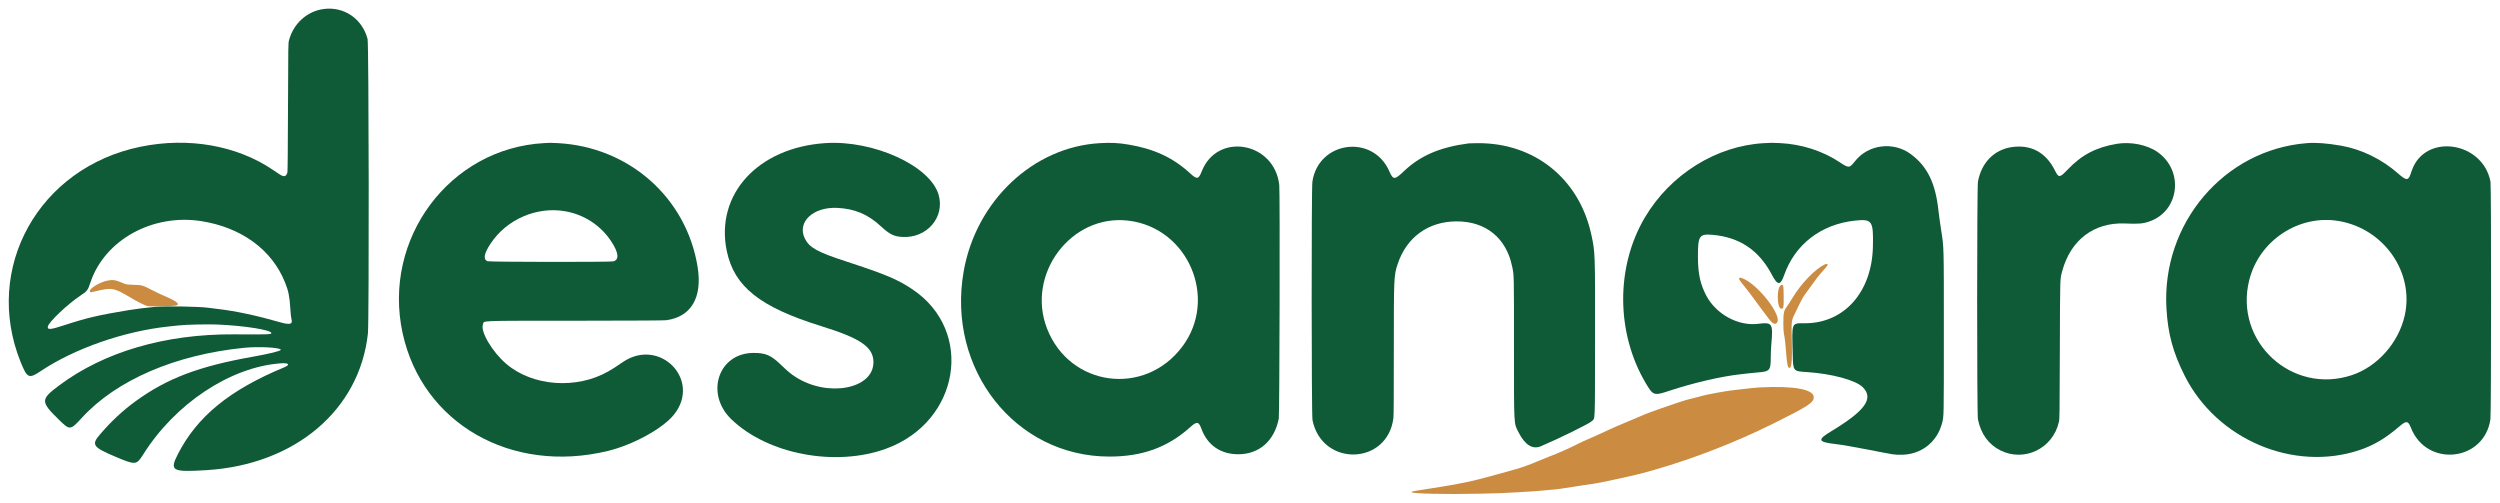
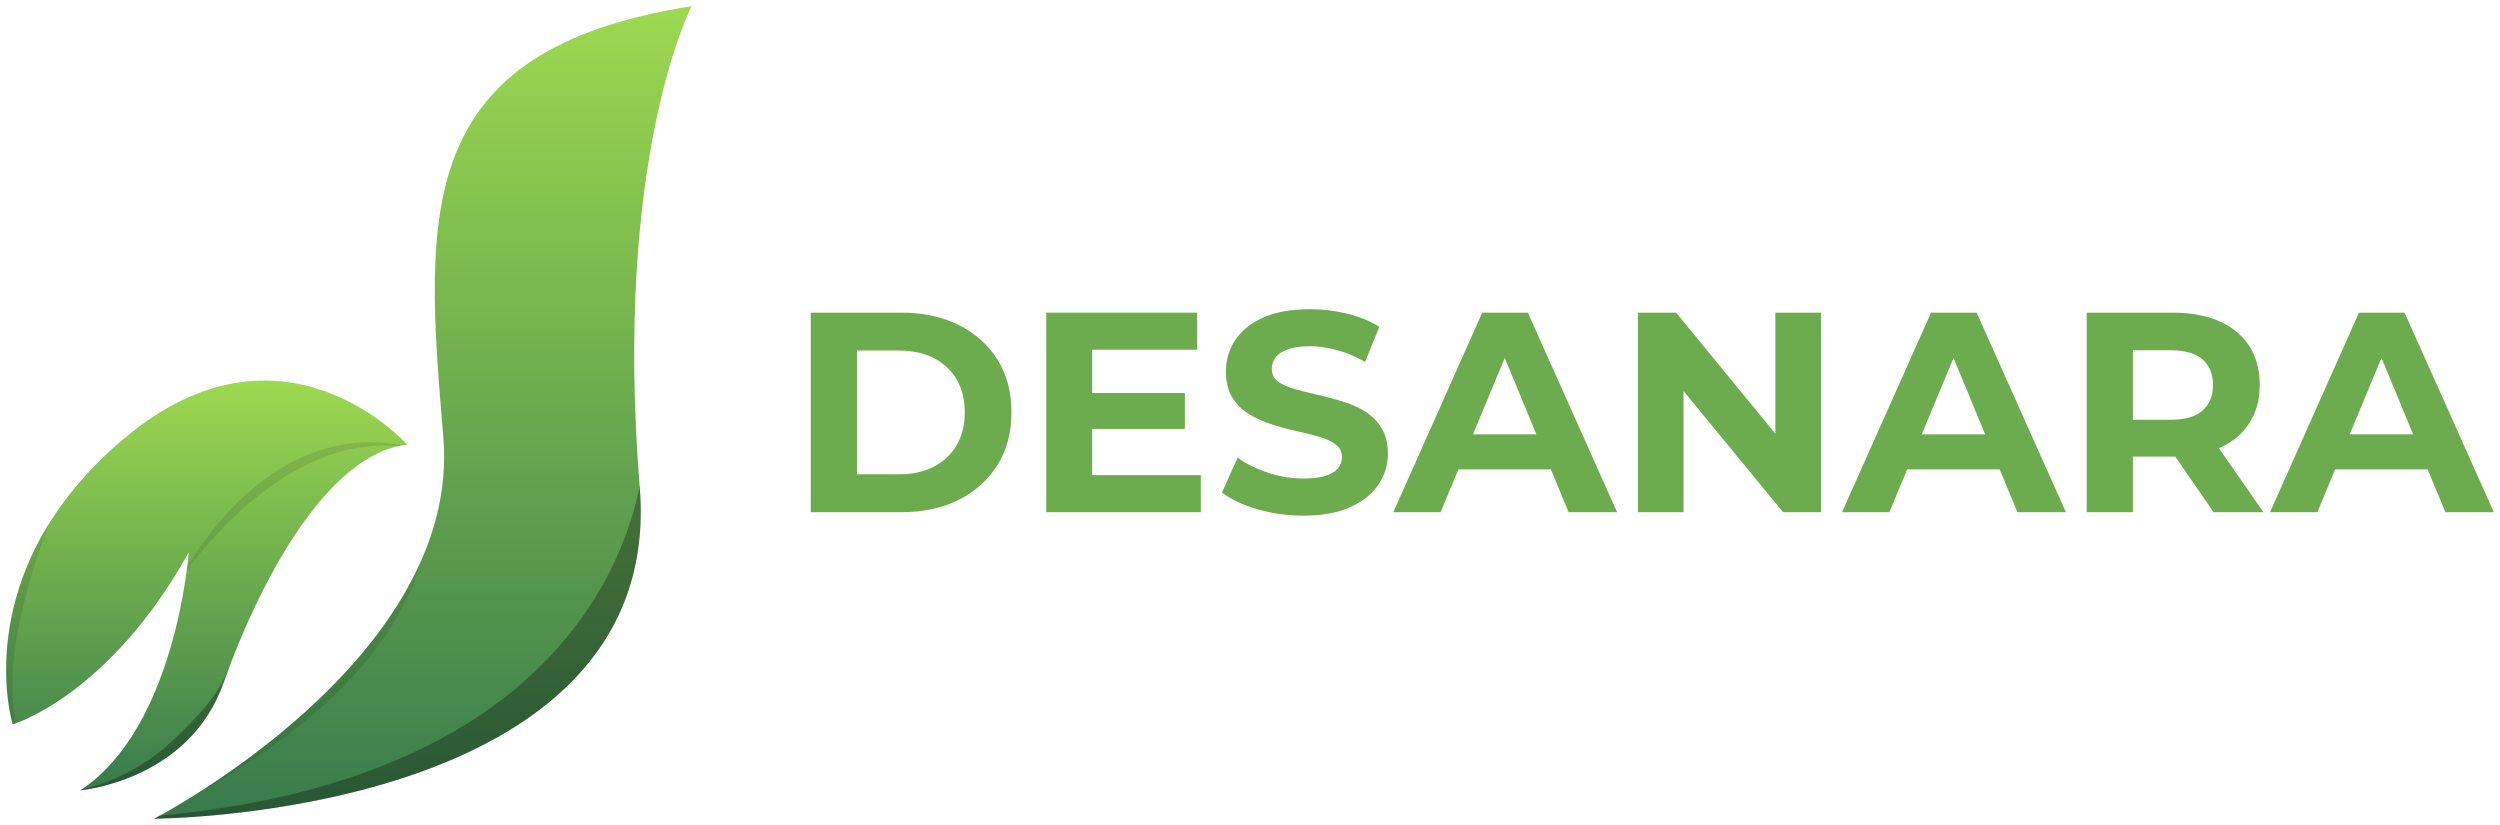
- <svg xmlns="http://www.w3.org/2000/svg" viewBox="5 4.5 1153 231.8" role="img" aria-label="Desanara">
-   <style>.ink{fill:#0F5A37}.sun{fill:#CB8B41}</style>
-   <g id="wordmark">
-     <path id="letter-d" class="ink" d="M154.08 8.68 C146.52 9.77 140.32 15.42 138.3 23.05 C137.93 24.42 137.93 24.42 137.83 53.92 C137.75 74.2 137.67 83.62 137.55 84.05 C136.98 86.02 135.92 86.25 133.83 84.83 C133.33 84.5 131.98 83.58 130.83 82.82 C114.1 71.53 91.85 67.65 69.82 72.17 C22.87 81.78 -2.95 128.18 14.53 171.5 C17.55 178.95 18.32 179.3 23.75 175.67 C39.28 165.27 62.17 157.27 82.58 155.1 C83.87 154.97 85.97 154.73 87.25 154.6 C90.83 154.2 100.45 153.98 105.2 154.17 C117.92 154.7 130.62 156.75 130.13 158.2 C129.95 158.75 128.22 158.8 112.83 158.7 C81.25 158.52 53.17 166.7 32.4 182.17 C23.63 188.7 23.62 189.7 32.1 198 C37.23 203.03 37.4 203.02 42.7 197.25 C58.68 179.78 85.85 168.07 117.67 164.9 C124.42 164.23 134.5 164.78 134.5 165.83 C134.5 166.37 129.28 167.65 121.62 169.02 C96.68 173.43 81.9 179.05 67.42 189.63 C61.48 193.95 56.02 199.08 50.93 205.08 C47.1 209.6 47.92 210.75 57.9 215 C67.48 219.07 67.93 219.05 71 214.17 C85.73 190.67 111.25 173.73 134.43 172.07 C138.27 171.78 139.02 172.7 136 173.95 C110.88 184.35 95.87 196.63 87 214.03 C83.1 221.68 84.32 222.33 100.42 221.32 C141.15 218.75 170.85 193.55 174.68 158.33 C175.27 152.98 175.12 24.77 174.53 22.5 C172.07 13.08 163.53 7.32 154.08 8.68ZM97.83 106.48 C116.35 109.4 130.38 119.65 136.42 134.67 C138.07 138.78 138.52 141 138.92 147.05 C139.05 149.23 139.25 151.1 139.4 151.58 C140.17 154.05 138.77 154.45 134.08 153.1 C123.42 150.03 113.65 147.95 105.5 147 C103.98 146.82 101.9 146.57 100.87 146.42 C96.75 145.87 81.12 145.6 76.67 146 C72.83 146.35 67.42 147.02 64.42 147.52 C50.68 149.77 45.05 151.08 34.83 154.43 C28.27 156.58 26.83 156.7 27.05 155.15 C27.32 153.17 36.08 144.83 42.13 140.8 C45.27 138.73 45.47 138.45 46.75 134.65 C53.35 115.12 75.4 102.97 97.83 106.48Z" />
-     <path id="letter-e" class="ink" d="M256 70.5 C212.38 72.82 181.23 114.62 190.68 158.13 C199.75 199.75 240.72 223.28 285.33 212.48 C297.02 209.65 310.7 202.13 315.83 195.72 C328.63 179.75 309.28 159.9 292.23 171.5 C288.68 173.92 287.62 174.62 285.58 175.77 C270.92 184.15 250.72 182.7 238.57 172.38 C232.02 166.83 226.42 157.32 227.75 154.07 C228.5 152.28 224.12 152.45 270.3 152.42 C300.23 152.38 311.28 152.32 312.33 152.18 C323.78 150.6 329 141.73 326.75 127.67 C321.63 95.67 295.07 72.18 262.1 70.5 C260.43 70.42 258.9 70.35 258.67 70.37 C258.43 70.38 257.23 70.43 256 70.5ZM265.58 101.92 C274.35 103.43 281.95 108.38 286.82 115.7 C290.28 120.9 290.7 124.22 287.98 125.03 C286.73 125.42 230.63 125.35 229.8 124.97 C227.73 124.03 228.23 121.4 231.38 116.67 C238.75 105.63 252.62 99.65 265.58 101.92Z" />
-     <path id="letter-s" class="ink" d="M385.67 70.5 C354.53 72.55 334.8 94.15 340.18 120.23 C343.6 136.7 355.47 146.13 383.78 154.92 C402.02 160.58 407.83 164.6 407.83 171.57 C407.83 183.97 386.68 187.92 371.83 178.3 C369.73 176.95 368.1 175.58 365.37 172.93 C360.57 168.3 358.18 167.25 352.5 167.27 C336.27 167.32 330.05 186.1 342.35 197.92 C359.17 214.08 390.43 219.97 413.82 211.38 C447.65 198.95 454.5 157.22 425.88 137.98 C418.98 133.35 413.57 131.07 395.25 125.08 C381.9 120.73 378.25 118.7 376.18 114.48 C372.48 106.92 380.02 99.83 391.17 100.38 C399.28 100.78 405.27 103.32 411.33 108.92 C415.25 112.55 417.25 113.53 421.1 113.78 C432.42 114.48 440.87 104.72 437.9 94.37 C434.07 80.98 407.9 69.03 385.67 70.5Z" />
-     <path id="letter-a1" class="ink" d="M512.32 70.52 C481.6 72.2 455.12 97.13 449.43 129.75 C441.57 174.78 473.23 215.03 516.58 215.07 C531.83 215.08 543.5 210.85 553.92 201.52 C557 198.73 557.85 198.85 559.07 202.2 C561.85 209.8 567.92 214 576.08 214 C585.75 214 592.73 207.85 594.78 197.55 C595.13 195.72 595.35 92.85 595 89.78 C592.72 69.87 566.35 65.3 559.22 83.58 C557.78 87.27 557.07 87.37 553.78 84.35 C546.02 77.22 537.23 73.13 525.43 71.17 C520.87 70.4 517.42 70.23 512.32 70.52ZM525.33 106.25 C552.98 109.48 566.98 142.18 550.23 164.42 C532.87 187.5 498.37 182.88 487.92 156.1 C478.1 130.97 498.98 103.15 525.33 106.25Z" />
-     <path id="letter-n" class="ink" d="M682.42 70.62 C669.08 72.37 659.98 76.3 652.38 83.55 C648.22 87.53 647.52 87.53 645.78 83.55 C638.17 66.12 613 69.52 610.27 88.35 C609.8 91.63 609.85 195.83 610.32 198.23 C614.67 219.95 644.98 219.17 647.65 197.25 C647.78 196.22 647.83 186.9 647.83 167.25 C647.83 132.13 647.85 131.63 649.58 126.35 C653.65 113.93 663.75 106.6 676.83 106.6 C690.27 106.58 699.7 114.25 702.4 127.4 C703.28 131.63 703.25 130.22 703.25 164.67 C703.25 201.72 703.13 199.47 705.33 203.83 C708.3 209.73 711.83 211.93 715.67 210.3 C723.92 206.8 737.97 199.9 739.08 198.78 C740.75 197.12 740.58 201.05 740.63 161.92 C740.68 120.6 740.7 121 738.92 112.72 C733.35 86.95 712.72 70.35 686.5 70.53 C684.53 70.53 682.7 70.58 682.42 70.62Z" />
-     <path id="letter-a2" class="ink" d="M818.58 70.52 C796.55 71.72 775.35 84.93 763.62 104.78 C750.1 127.65 750.3 158.18 764.1 181.35 C767.48 187.02 767.78 187.1 775.25 184.62 C785.83 181.12 798.92 178.08 807.25 177.17 C808.17 177.07 809.78 176.88 810.83 176.75 C811.88 176.62 814.13 176.38 815.83 176.25 C821.27 175.82 821.67 175.33 821.67 169.22 C821.67 167.63 821.78 165.02 821.93 163.38 C822.8 153.58 822.45 153.03 815.83 153.85 C806.62 154.97 796.48 149.45 791.93 140.83 C789.1 135.43 788.08 130.62 788.08 122.58 C788.08 113.27 788.75 112.28 794.8 112.8 C807.3 113.88 816.28 119.93 822.2 131.23 C824.82 136.23 826.13 136.27 827.85 131.4 C832.82 117.2 844.9 107.9 860.5 106.25 C868.47 105.4 869.07 106.28 868.78 118.42 C868.28 139.13 855.63 153.47 837.75 153.58 C831 153.62 831.42 152.65 831.8 167.93 C831.98 175.77 831.93 175.7 838.37 176.1 C849.82 176.85 860.85 179.83 864.1 183.07 C869.32 188.3 865.27 193.93 849.33 203.55 C843.12 207.3 843.45 208.35 851.17 209.25 C854.42 209.63 859.55 210.52 866.33 211.83 C879.5 214.4 878.4 214.23 881.83 214.23 C890.93 214.22 898.33 208.52 900.67 199.7 C901.52 196.55 901.5 197.55 901.5 158 C901.5 116.8 901.55 118.97 900.25 110.6 C899.75 107.38 899.2 103.3 899 101.53 C897.63 88.87 893.85 81.17 886.22 75.55 C878.18 69.62 866.58 71.1 860.5 78.88 C857.95 82.1 857.68 82.12 853.47 79.32 C845.62 74.1 835.87 70.98 826 70.5 C822.43 70.32 822 70.33 818.58 70.52Z" />
-     <path id="letter-r" class="ink" d="M981.3 70.83 C971.67 72.45 965.1 75.9 958.53 82.78 C954.88 86.58 954.48 86.62 952.72 83.1 C948.58 74.8 941.73 71.08 932.92 72.33 C924.73 73.5 918.88 79.45 917.23 88.25 C916.75 90.8 916.73 195.55 917.22 197.9 C918.58 204.6 922.12 209.48 927.58 212.22 C938.62 217.73 951.75 211.38 954.53 199.22 C954.9 197.58 954.9 197.58 955 166 C955.12 131.35 955.05 133.4 956.1 129.5 C959.98 115.18 970.73 107.02 984.92 107.57 C991.32 107.83 993.27 107.68 996.18 106.68 C1010.12 101.97 1012.4 83.33 1000.1 74.65 C995.38 71.3 987.72 69.75 981.3 70.83Z" />
-     <path id="letter-a3" class="ink" d="M1068.92 70.52 C1030.72 73.52 1001.82 107.58 1004.17 146.85 C1004.85 158.5 1007.17 167 1012.52 177.68 C1027.28 207.2 1062.87 222.32 1093.35 212.03 C1099.83 209.85 1105.3 206.58 1111.65 201.12 C1114.8 198.42 1115.63 198.52 1116.92 201.78 C1124.15 220.23 1150.72 217.42 1153.58 197.88 C1153.97 195.27 1153.98 90.37 1153.62 88.33 C1150.13 69.72 1123.55 65.77 1117.4 82.95 C1117.15 83.67 1116.8 84.65 1116.63 85.13 C1115.63 87.85 1114.67 87.75 1111 84.52 C1103.52 77.92 1094.13 73.33 1084.67 71.68 C1078.33 70.57 1073.1 70.18 1068.92 70.52ZM1083.92 106.48 C1104.62 110.15 1118.48 130.15 1114.07 149.97 C1111.25 162.55 1101.53 173.55 1089.72 177.5 C1061.98 186.75 1035.23 162 1042.35 133.67 C1046.97 115.27 1065.42 103.2 1083.92 106.48Z" />
+ <svg xmlns="http://www.w3.org/2000/svg" viewBox="217.87 230.64 406.14 134.00" role="img" aria-label="Desanara">
+   <defs>
+     <linearGradient id="dsn-g1" x1="0" y1="231.64" x2="0" y2="363.64" gradientUnits="userSpaceOnUse">
+       <stop offset="0" stop-color="#9dd950" />
+       <stop offset="1" stop-color="#387b4c" />
+     </linearGradient>
+     <linearGradient id="dsn-g2" x1="0" y1="292.46" x2="0" y2="359.04" gradientUnits="userSpaceOnUse">
+       <stop offset="0" stop-color="#9dd950" />
+       <stop offset="1" stop-color="#387b4c" />
+     </linearGradient>
+     <clipPath id="dsn-c1">
+       <path d="m330.23,231.64s-12.77,24.51-8.43,78.13-78.89,53.87-78.89,53.87c0,0,50.04-25.79,46.98-62.04s-5.11-62.81,40.34-69.96Z" />
+     </clipPath>
+     <clipPath id="dsn-c2">
+       <path d="m284.02,302.87s-20.17-22.72-45.96-1.02c-25.79,21.7-18.13,46.47-18.13,46.47,0,0,15.57-4.54,28.6-27.93,0,0-2.04,28.44-17.62,38.65,0,0,17.62-1.53,23.23-17.36,5.62-15.83,16.6-37.28,29.87-38.81Z" />
+     </clipPath>
+   </defs>
+   <g id="mark">
+     <path id="leaf-tall" fill="url(#dsn-g1)" d="m330.23,231.64s-12.77,24.51-8.43,78.13-78.89,53.87-78.89,53.87c0,0,50.04-25.79,46.98-62.04s-5.11-62.81,40.34-69.96Z" />
+     <g clip-path="url(#dsn-c1)">
+       <path opacity=".3" d="m322.74,301.62s1.36,56.97-85.45,62.02l1.02,8.45,102.13-.68-17.7-69.79Z" />
+       <path opacity=".1" d="m281.78,294.40s30.52,39.01-49.38,73.79c-79.89,34.78,2.6-4.34,2.6-4.34l18.83-13.19,15.35-21.48,12.59-34.79Z" />
+     </g>
+     <path id="leaf-small" fill="url(#dsn-g2)" d="m284.02,302.87s-20.17-22.72-45.96-1.02c-25.79,21.7-18.13,46.47-18.13,46.47,0,0,15.57-4.54,28.6-27.93,0,0-2.04,28.44-17.62,38.65,0,0,17.62-1.53,23.23-17.36,5.62-15.83,16.6-37.28,29.87-38.81Z" />
+     <g clip-path="url(#dsn-c2)">
+       <path opacity=".1" d="m284.95,303.49s-21.45-8.25-38.47,22.26c0,0,16.85-26.51,38.47-22.26Z" />
+       <path opacity=".3" d="m226.25,359.56c3.73-.12,7.45-1.16,10.83-2.69s6.5-3.65,9.18-6.23c3.43-3.3,6.89-6.77,8.65-11.15s5.46-8.34,8.81-11.21c1.68-1.44,3.8-1.24,5.65-2.46.38-.25,1.88-.84,2.07-1.26,0,0-6.34,13.58-6.34,13.58l-23.19,20.9-15.67.52Z" />
+       <path opacity=".1" d="m229.63,306.64s-14.81,30.64-7.91,44.94l-17.36-14.3,25.28-30.64Z" />
+     </g>
  </g>
-   <g id="mark-hill">
-     <path id="hill" class="sun" d="M54.42 133.95 C50.45 134.78 45.5 138.07 46.57 139.13 C46.82 139.38 47 139.37 48.97 138.87 C56.42 137 57.68 137.22 65 141.63 C68.03 143.47 71.7 145.32 73 145.67 C73.95 145.93 84.95 145.73 86.13 145.45 C88.35 144.9 86.53 143.4 80.67 140.92 C79.43 140.4 76.9 139.2 75.05 138.25 C70.67 136 70.65 135.98 66.58 135.85 C63.25 135.73 63.25 135.73 61.75 135.08 C58.17 133.57 57.02 133.38 54.42 133.95Z" />
-   </g>
-   <g id="sprout">
-     <path id="sprout-leaf-left" class="sun" d="M807.25 132.73 C806.77 133.08 807 133.43 809.98 137.15 C811.42 138.95 813.2 141.28 813.93 142.33 C814.65 143.38 815.82 144.97 816.5 145.83 C817.2 146.7 818.5 148.47 819.42 149.73 C822.1 153.48 823.15 154.32 824.23 153.6 C828.02 151.13 815.23 134.68 807.9 132.6 C807.72 132.55 807.42 132.6 807.25 132.73Z" />
-     <path id="sprout-stem" class="sun" d="M826.15 136.23 C824.43 137.4 824.53 146.12 826.27 146.78 C827.52 147.25 827.72 146.43 827.63 141 C827.57 135.6 827.48 135.33 826.15 136.23Z" />
-     <path id="sprout-leaf-right" class="sun" d="M846.42 126.55 C842.13 128.58 835.7 135.25 831.83 141.67 C830.82 143.37 829.57 145.3 829.07 145.97 C827.68 147.8 827.47 148.9 827.48 153.7 C827.5 156.82 827.6 157.97 828.08 160.33 C828.22 161.02 828.48 163.6 828.67 166.08 C829.17 172.63 829.48 174.17 830.35 174.17 C831.3 174.17 831.6 170.72 831.4 162.17 C831.15 152.62 831.17 152.45 832.62 149.5 C833.27 148.17 834.4 145.83 835.13 144.3 C836.2 142.12 836.82 141.1 838.03 139.47 C838.9 138.35 840.52 136.13 841.63 134.57 C843.5 131.93 844.23 131.05 846.87 128.12 C848.38 126.43 848.17 125.73 846.42 126.55Z" />
-   </g>
-   <g id="swoosh">
-     <path id="swoosh-path" class="sun" d="M816.83 183.17 C815.5 183.23 813.15 183.45 811.58 183.63 C810.03 183.83 808.23 184.03 807.58 184.08 C801.93 184.58 792.37 186.3 788 187.6 C786.93 187.9 785.33 188.32 784.42 188.5 C782.92 188.8 775.85 191.12 770.33 193.1 C769.18 193.52 767.2 194.23 765.92 194.7 C764.63 195.17 762.05 196.22 760.17 197.05 C758.28 197.87 755.33 199.12 753.58 199.83 C751.85 200.53 749.18 201.7 747.67 202.4 C743.03 204.58 739.5 206.17 737.47 207.02 C736.4 207.45 734.48 208.35 733.2 208.98 C728.03 211.57 723.38 213.63 719.6 215.03 C718.6 215.4 716.2 216.37 714.27 217.2 C710.02 219.02 707 220.08 703.33 221.1 C701.82 221.52 699.17 222.25 697.42 222.75 C688.42 225.28 682.97 226.63 678.58 227.42 C677.85 227.53 676.53 227.8 675.67 227.98 C674.8 228.17 672.32 228.58 670.17 228.92 C656.03 231.1 656 231.12 656 231.48 C656 232.2 671.92 232.55 688.05 232.18 C696.27 232 698.82 231.9 705.58 231.5 C712.57 231.08 714.17 230.97 715.55 230.82 C716.35 230.73 718.33 230.55 719.97 230.43 C722.92 230.2 726.58 229.7 731.17 228.92 C732.5 228.68 734.22 228.42 735 228.33 C737.68 228 741.92 227.32 744.25 226.83 C750.67 225.48 752.28 225.13 754.67 224.58 C756.08 224.25 758.23 223.75 759.42 223.48 C761.88 222.92 762.55 222.75 768.17 221.13 C785.85 216.1 805.52 208.45 822.58 199.98 C839 191.82 841.5 190.2 841.5 187.7 C841.5 184.05 832.43 182.38 816.83 183.17Z" />
+   <g id="wordmark" fill="#6cac4e">
+     <path id="letter-d" d="M349.58 313.85V281.43H364.31Q369.59 281.43 373.62 283.44Q377.65 285.46 379.92 289.07Q382.19 292.68 382.19 297.64Q382.19 302.55 379.92 306.18Q377.65 309.82 373.62 311.84Q369.59 313.85 364.31 313.85ZM357.09 307.69H363.94Q367.19 307.69 369.57 306.46Q371.96 305.23 373.28 302.96Q374.6 300.7 374.6 297.64Q374.6 294.53 373.28 292.29Q371.96 290.04 369.57 288.81Q367.19 287.59 363.94 287.59H357.09Z" />
+     <path id="letter-e" d="M387.84 313.85V281.43H412.35V287.45H395.3V307.83H412.95V313.85ZM394.75 300.32V294.49H410.36V300.32Z" />
+     <path id="letter-s" d="M429.58 314.41Q425.69 314.41 422.12 313.36Q418.56 312.32 416.38 310.65L418.93 305Q421.01 306.49 423.86 307.43Q426.71 308.38 429.63 308.38Q431.85 308.38 433.22 307.94Q434.58 307.5 435.23 306.72Q435.88 305.93 435.88 304.91Q435.88 303.61 434.86 302.85Q433.84 302.08 432.17 301.6Q430.51 301.11 428.49 300.67Q426.48 300.23 424.46 299.58Q422.45 298.93 420.78 297.92Q419.11 296.9 418.07 295.23Q417.03 293.56 417.03 290.97Q417.03 288.19 418.53 285.9Q420.04 283.6 423.07 282.24Q426.11 280.87 430.69 280.87Q433.75 280.87 436.71 281.59Q439.68 282.31 441.95 283.74L439.63 289.44Q437.36 288.14 435.09 287.52Q432.82 286.89 430.64 286.89Q428.47 286.89 427.08 287.4Q425.69 287.91 425.09 288.72Q424.48 289.53 424.48 290.6Q424.48 291.85 425.5 292.61Q426.52 293.38 428.19 293.84Q429.86 294.3 431.87 294.77Q433.89 295.23 435.9 295.83Q437.92 296.43 439.58 297.45Q441.25 298.47 442.29 300.14Q443.34 301.81 443.34 304.35Q443.34 307.09 441.81 309.36Q440.28 311.63 437.25 313.02Q434.21 314.41 429.58 314.41Z" />
+     <path id="letter-a1" d="M444.22 313.85 458.67 281.43H466.08L480.58 313.85H472.7L460.85 285.22H463.81L451.91 313.85ZM451.44 306.9 453.43 301.2H470.11L472.15 306.9Z" />
+     <path id="letter-n" d="M483.96 313.85V281.43H490.17L509.3 304.77H506.29V281.43H513.7V313.85H507.54L488.36 290.5H491.37V313.85Z" />
+     <path id="letter-a2" d="M517.12 313.85 531.58 281.43H538.99L553.49 313.85H545.61L533.75 285.22H536.72L524.81 313.85ZM524.35 306.9 526.34 301.2H543.02L545.05 306.9Z" />
+     <path id="letter-r" d="M556.87 313.85V281.43H570.72Q577.48 281.43 581.23 284.55Q584.98 287.68 584.98 293.19Q584.98 296.8 583.27 299.42Q581.56 302.04 578.41 303.43Q575.26 304.82 570.9 304.82H561.04L564.37 301.53V313.85ZM577.48 313.85 569.37 302.08H577.39L585.58 313.85ZM564.37 302.36 561.04 298.84H570.48Q573.96 298.84 575.67 297.34Q577.39 295.83 577.39 293.19Q577.39 290.5 575.67 289.02Q573.96 287.54 570.48 287.54H561.04L564.37 283.97Z" />
+     <path id="letter-a3" d="M586.65 313.85 601.1 281.43H608.51L623.01 313.85H615.14L603.28 285.22H606.24L594.34 313.85ZM593.88 306.9 595.87 301.2H612.54L614.58 306.9Z" />
  </g>
</svg>
